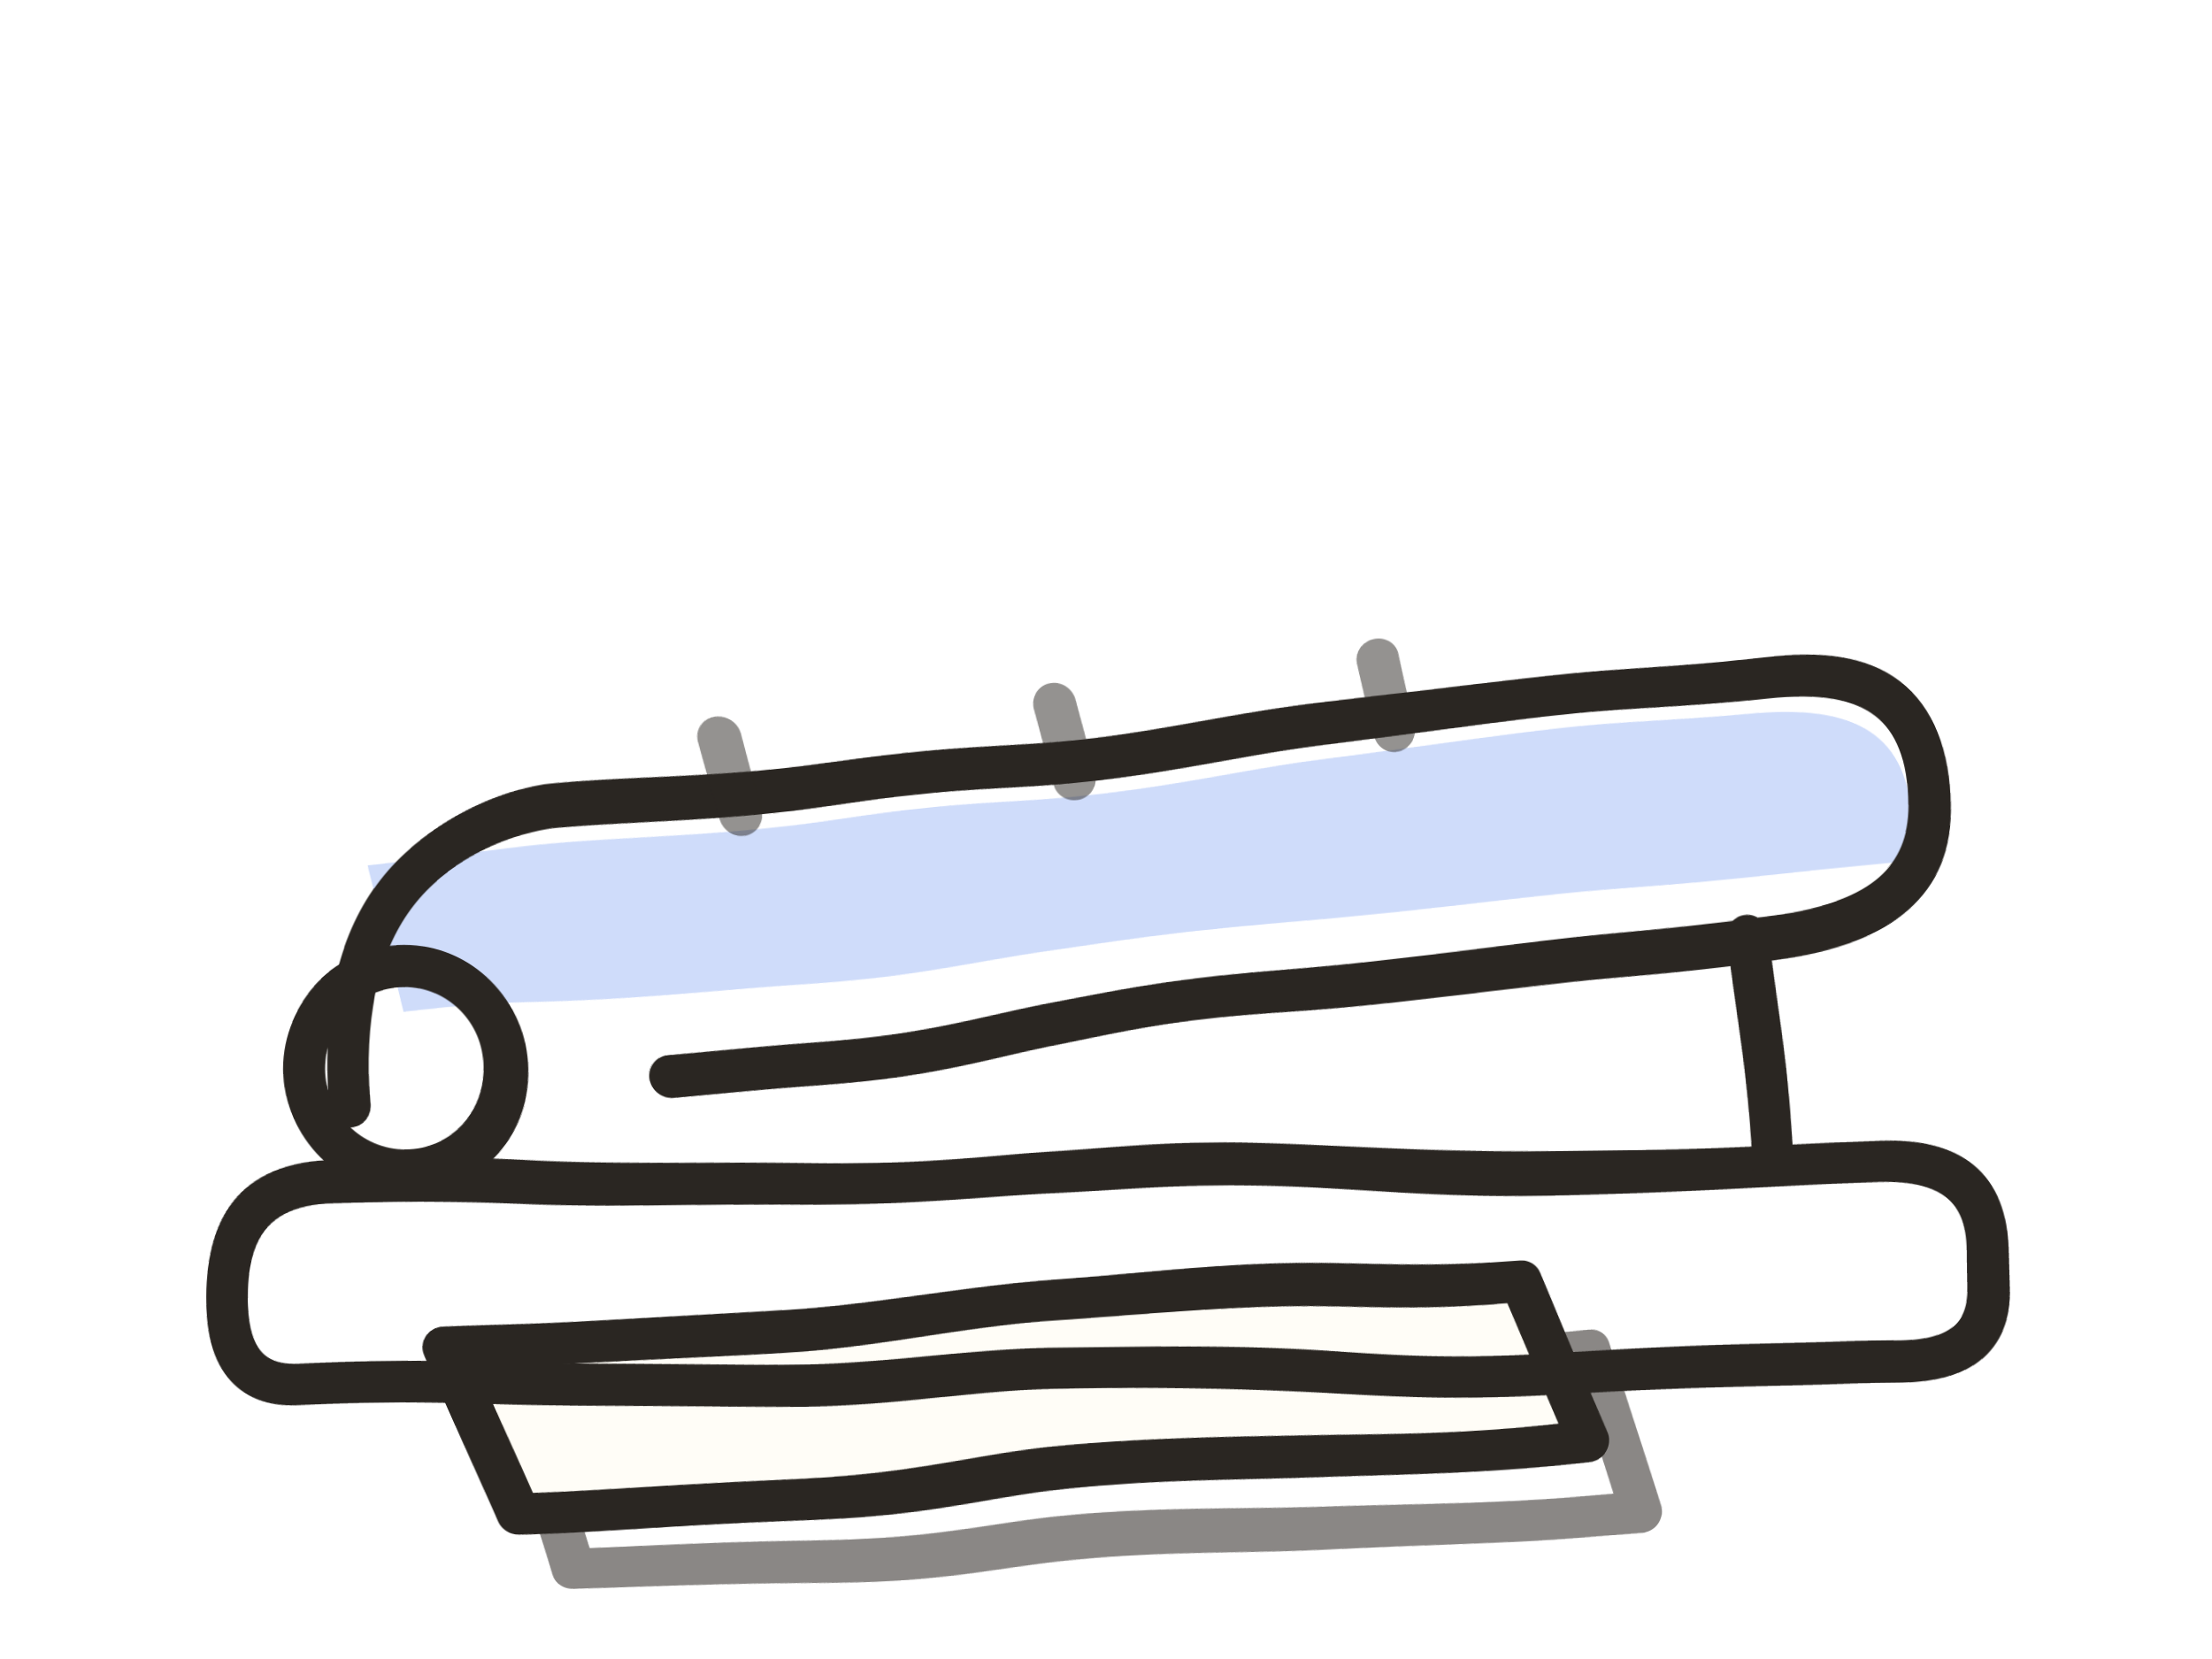
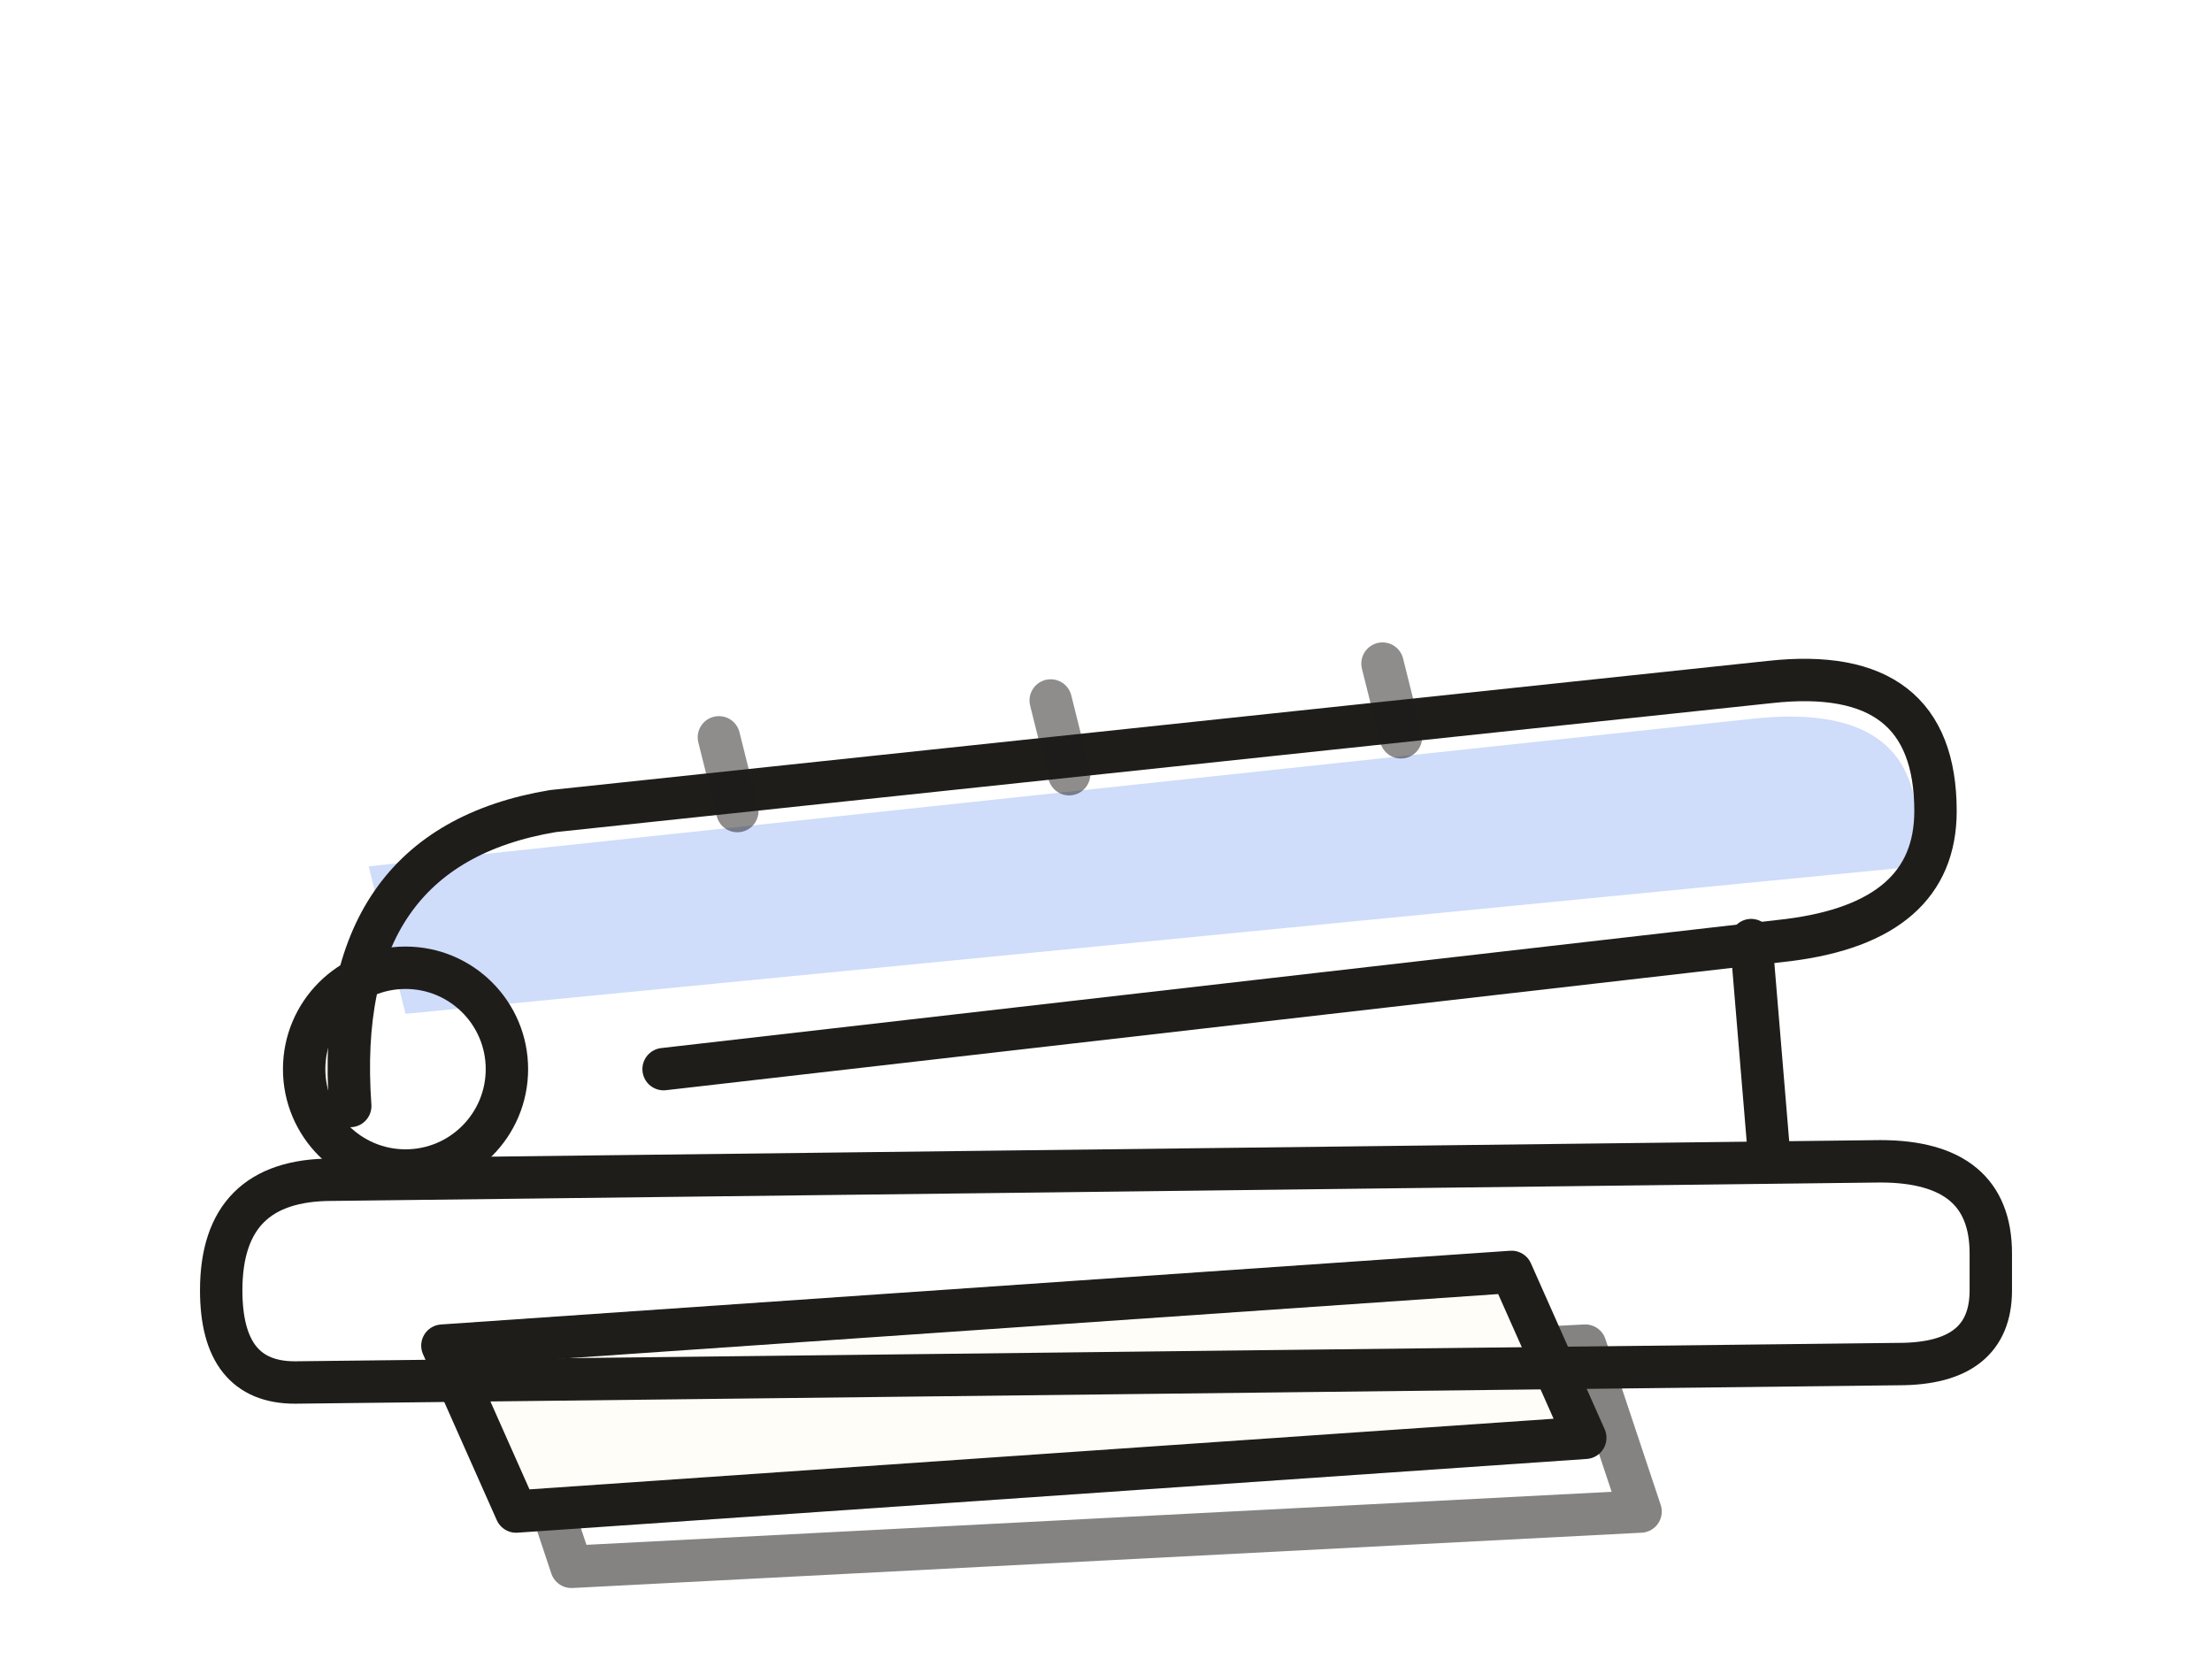
- <svg xmlns="http://www.w3.org/2000/svg" viewBox="0 0 120 90" color="#2a2622" style="--acc:#2563eb">
-   <defs>
-     <filter id="pencil" x="-5%" y="-5%" width="110%" height="110%">
-       <feTurbulence type="fractalNoise" baseFrequency="0.035" numOctaves="2" seed="4" result="n" />
-       <feDisplacementMap in="SourceGraphic" in2="n" scale="2.2" />
-     </filter>
-   </defs>
-   <g filter="url(#pencil)" fill="none" stroke="currentColor" stroke-linecap="round" stroke-linejoin="round">
+ <svg xmlns="http://www.w3.org/2000/svg" viewBox="0 0 120 90" color="#1f1d1a">
+   <g fill="none" stroke="currentColor" stroke-linecap="round" stroke-linejoin="round">
    <path fill="#2563eb" fill-opacity=".22" stroke="none" d="M20 47 L95 39 Q104 38 104 45 L104 47 L22 55 Z" />
    <path stroke-width="2.3" d="M28 76 l58 -3 l3 9 l-58 3 z" stroke-opacity=".55" />
    <path stroke-width="2.3" d="M24 73 l58 -4 l4 9 l-58 4 z" fill="#fffdf7" />
    <path stroke-width="2.3" d="M12 70 Q12 64 18 64 L102 63 Q108 63 108 68 L108 70 Q108 74 103 74 L16 75 Q12 75 12 70 Z" />
    <path stroke-width="2.3" d="M19 60 Q18 46 30 44 L96 37 Q105 36 105 44 Q105 50 97 51 L36 58" />
    <path stroke-width="2.3" d="M95 51 l1 12" />
    <circle stroke-width="2.3" cx="22" cy="58" r="5.5" />
    <path stroke-width="2.3" d="M40 44 l-1 -4 M58 42 l-1 -4 M76 40 l-1 -4" stroke-opacity=".5" />
  </g>
</svg>
